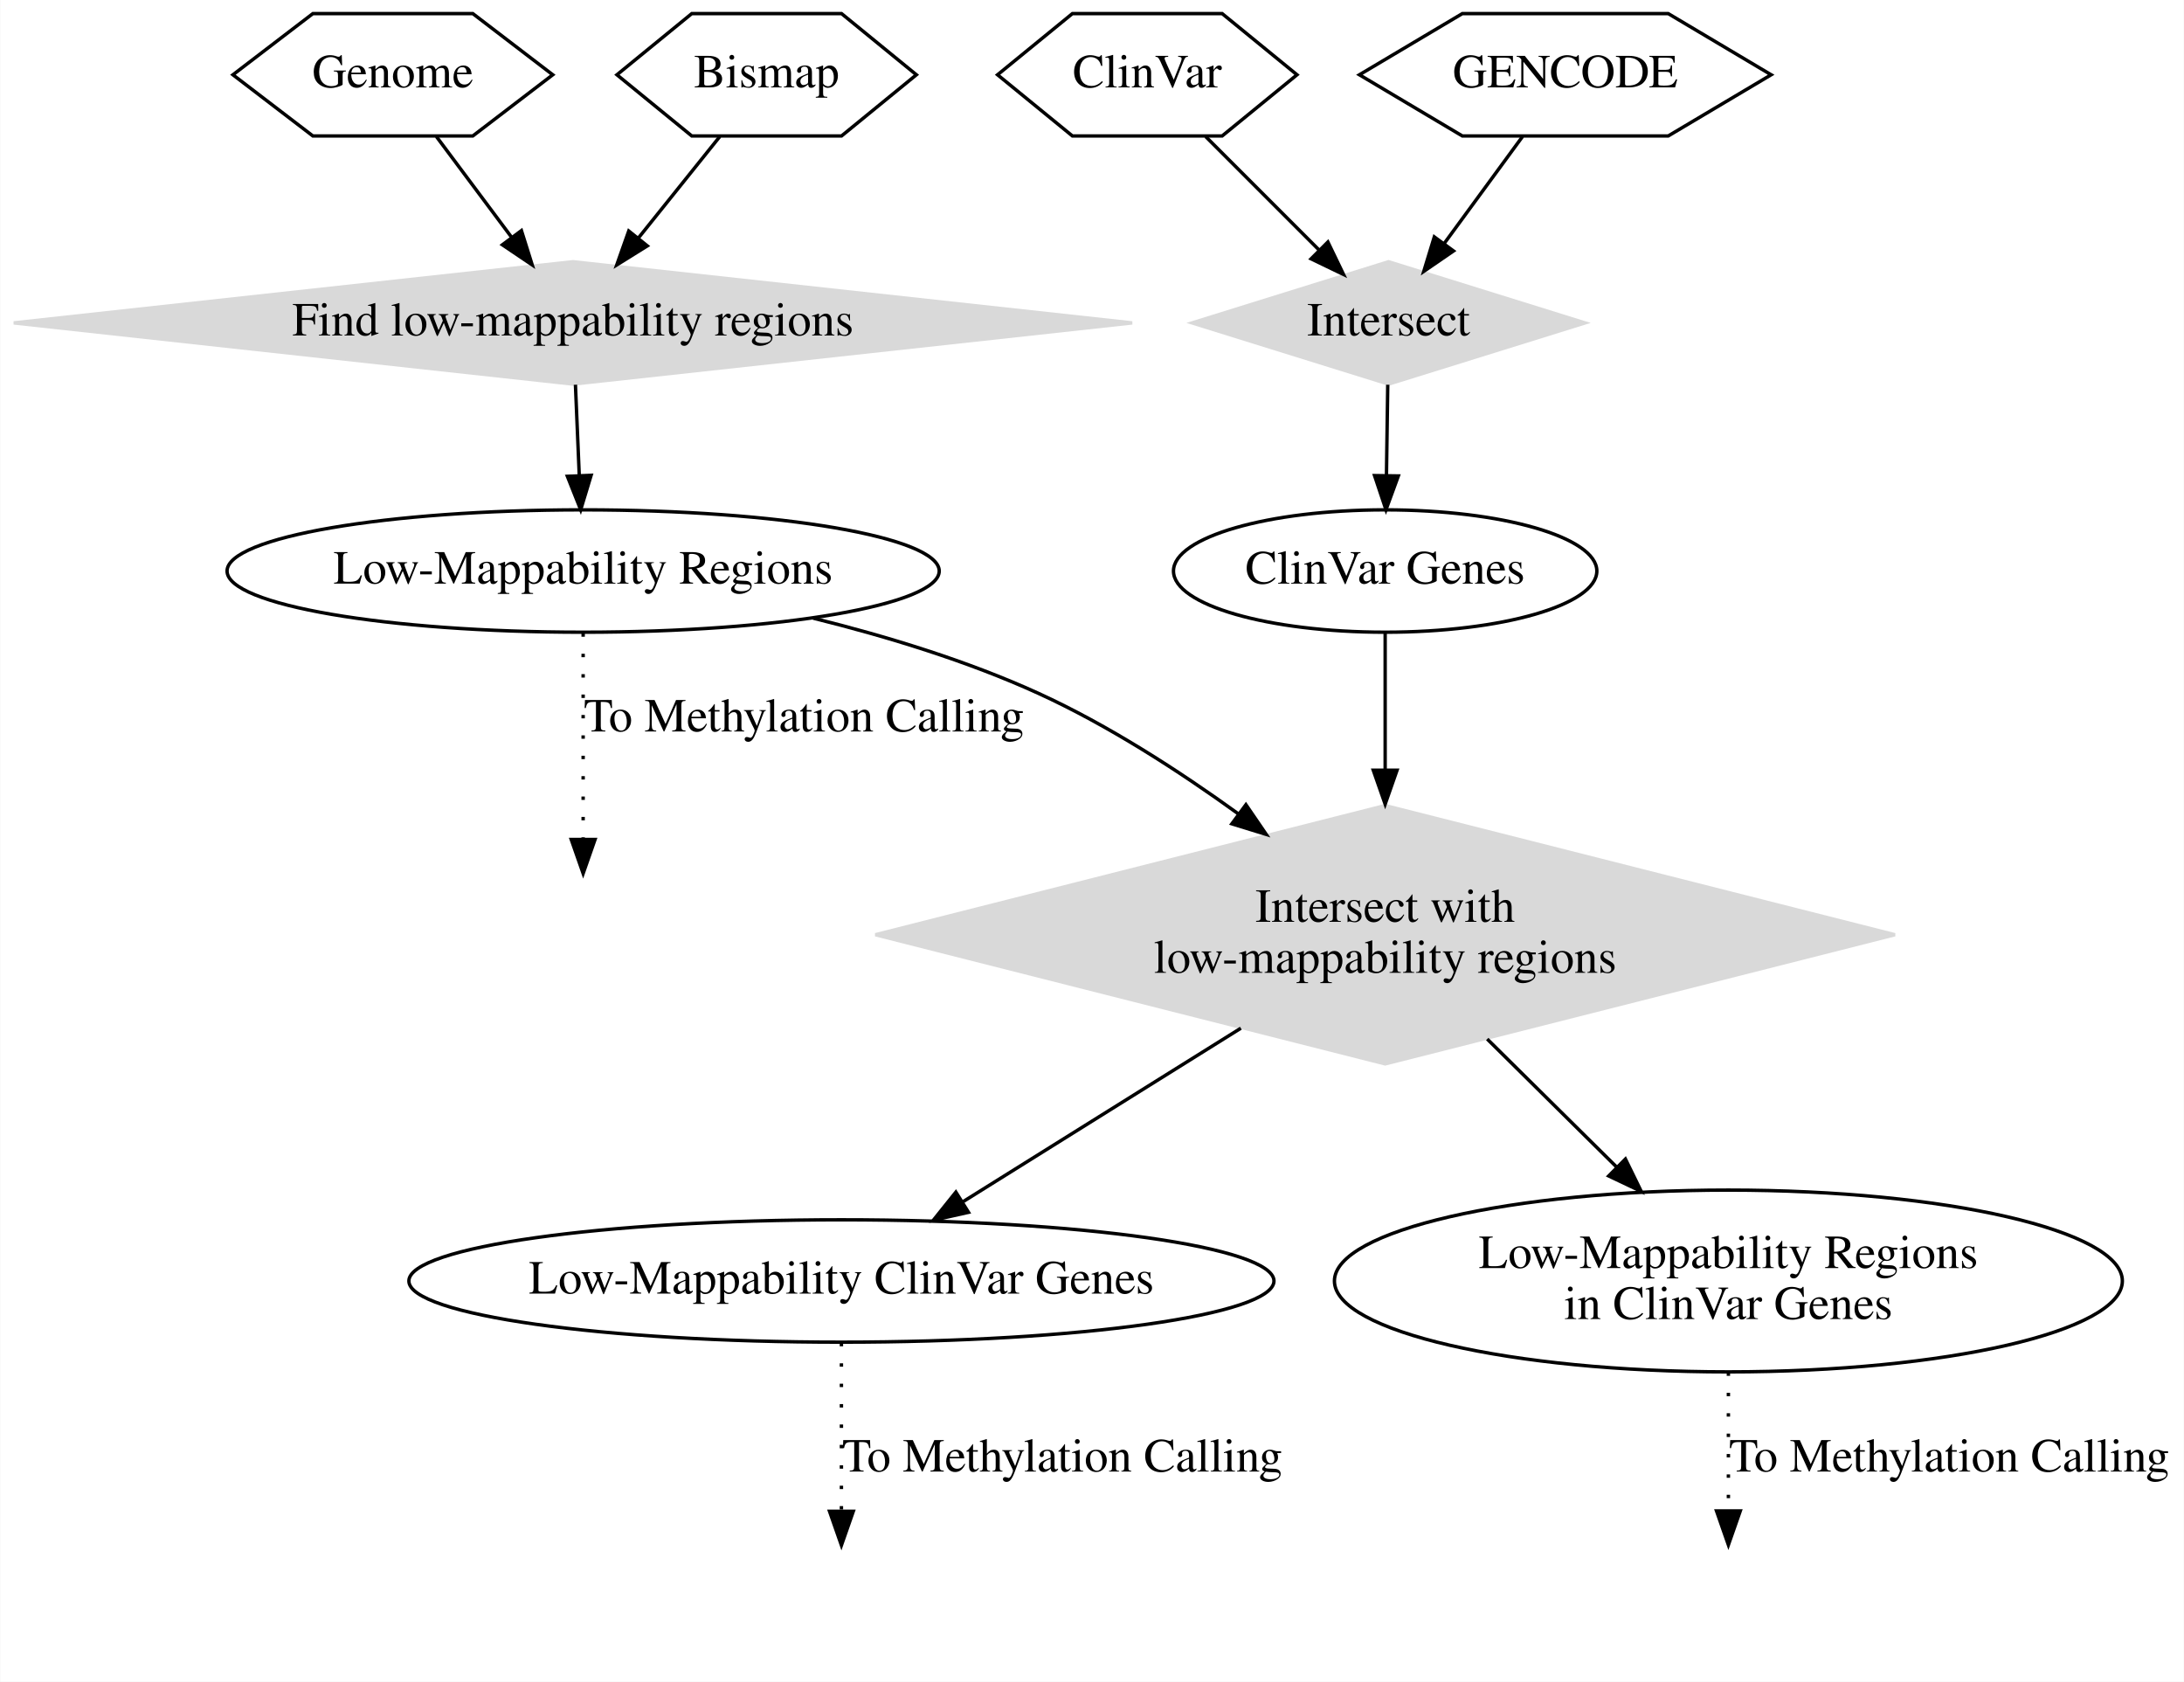
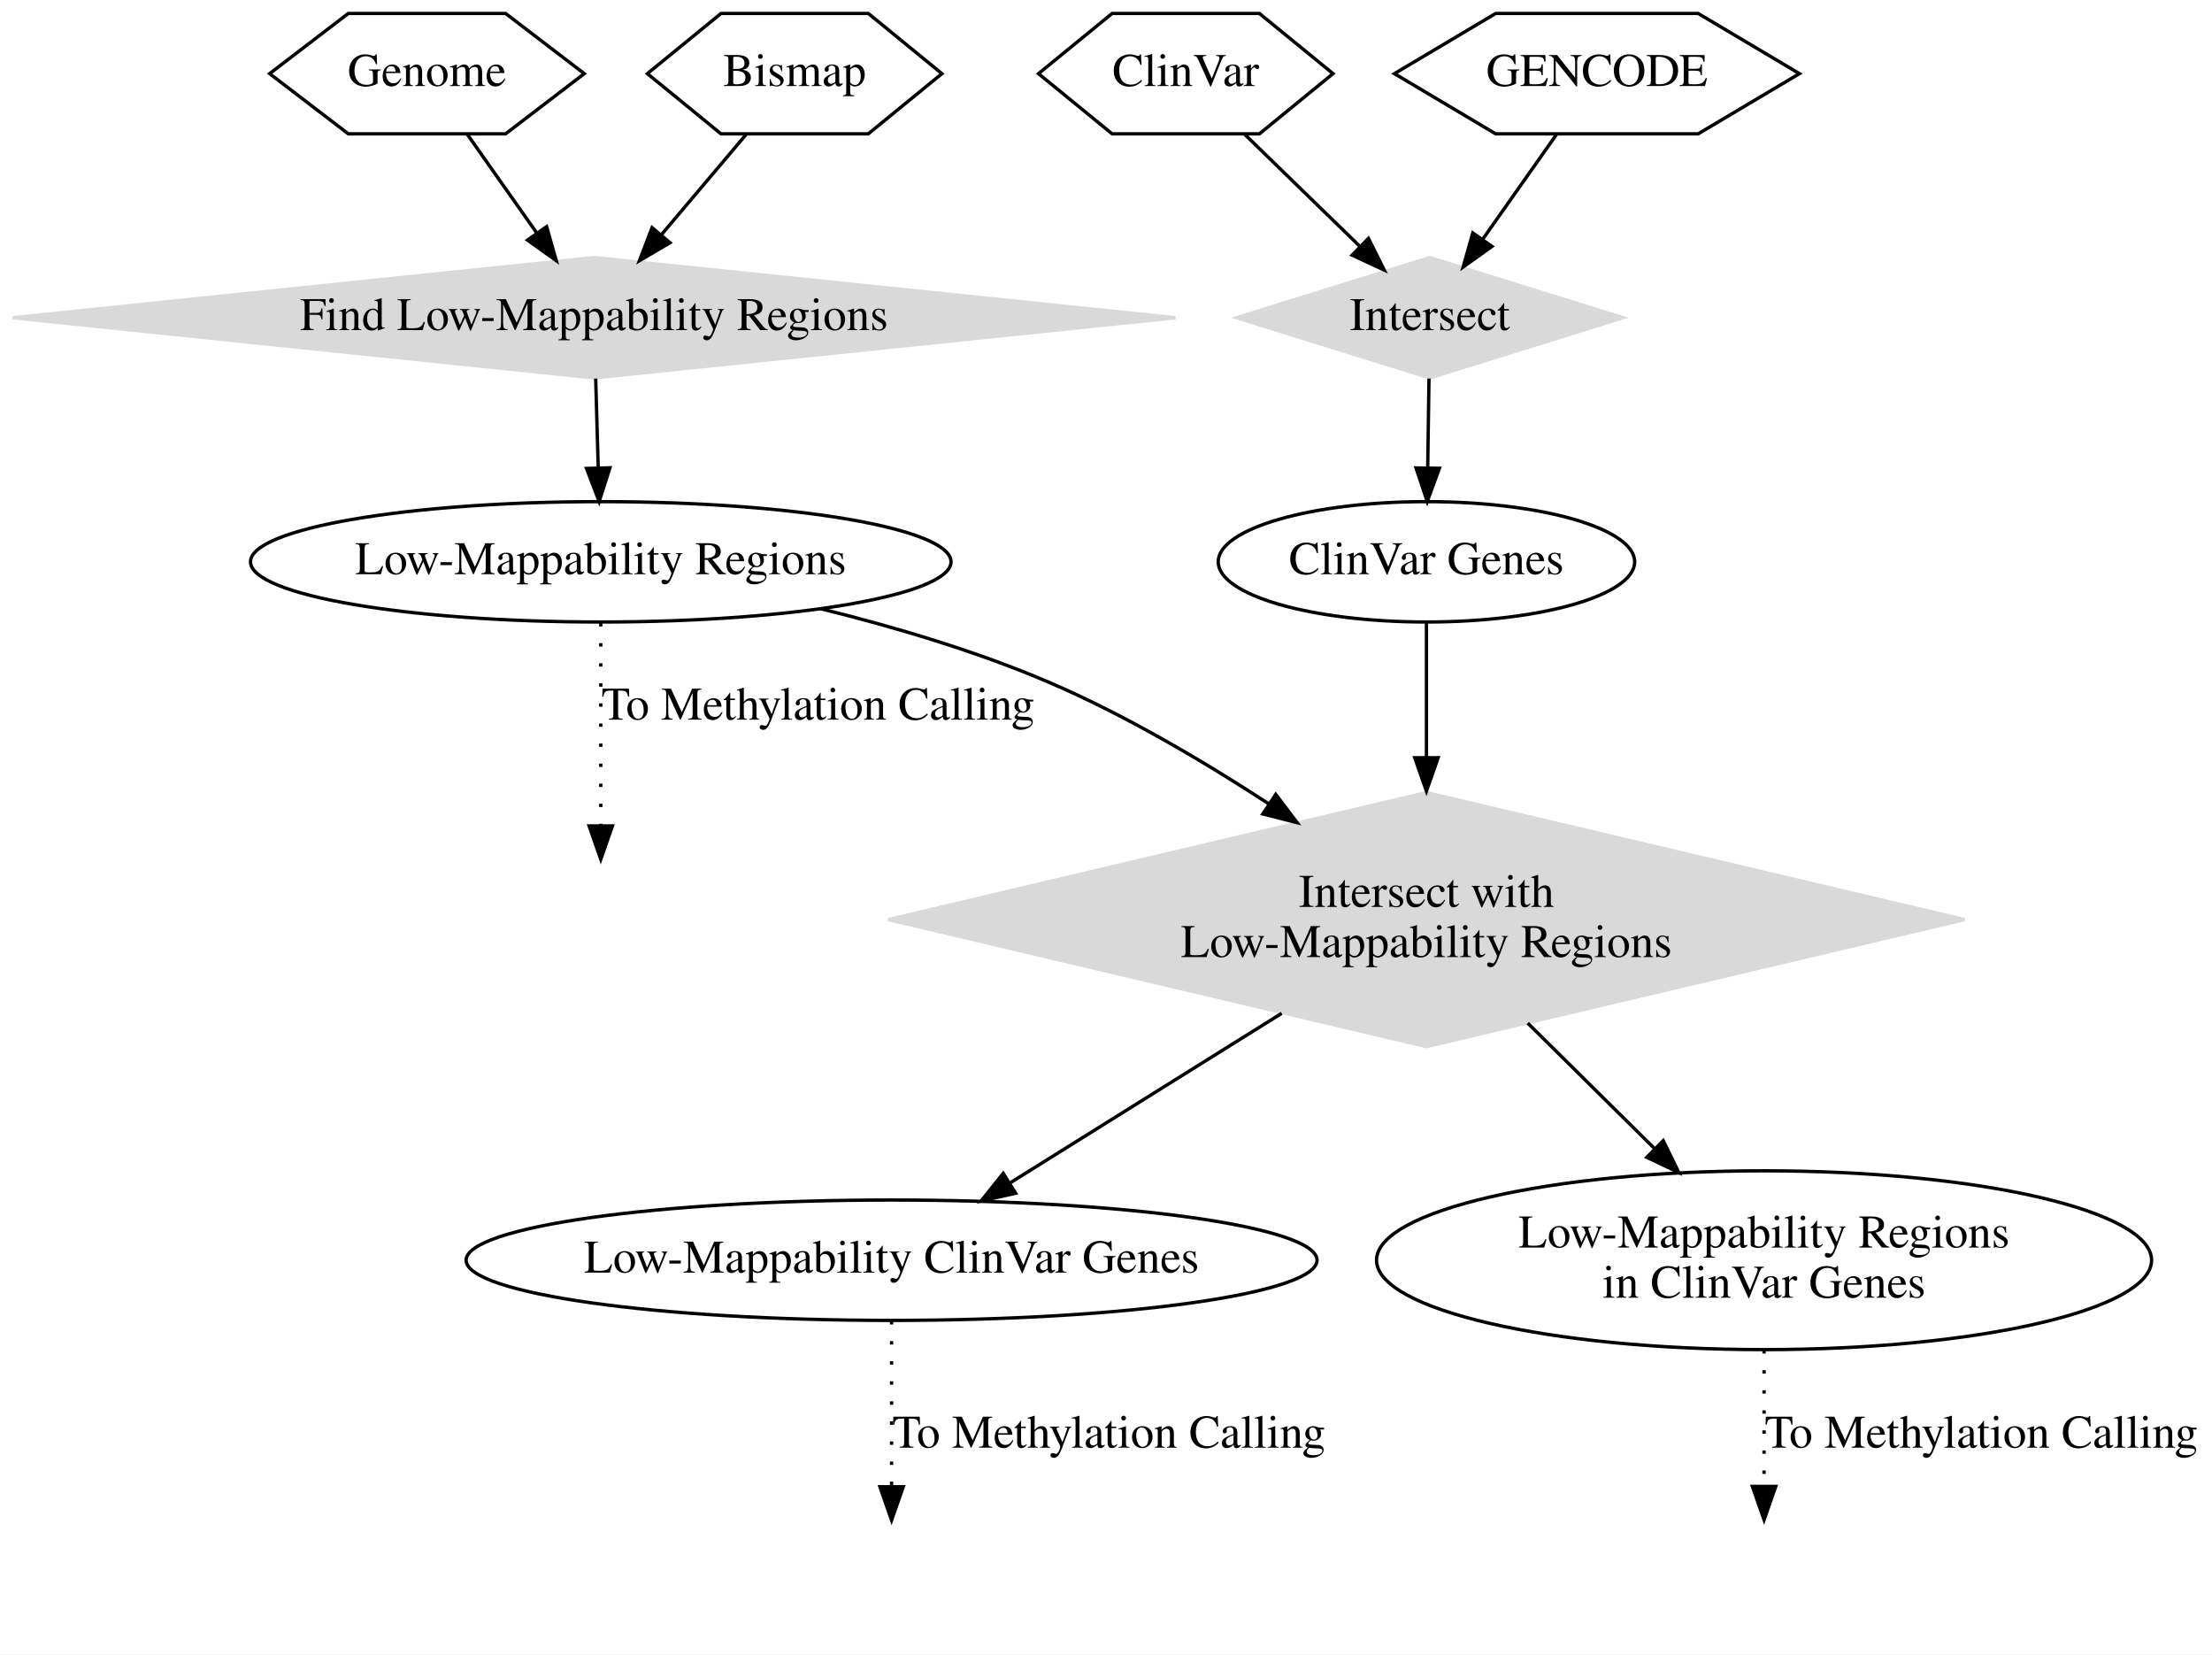
- <svg xmlns="http://www.w3.org/2000/svg" width="643pt" height="495pt" viewBox="0.00 0.00 642.53 494.74">
+ <svg xmlns="http://www.w3.org/2000/svg" width="662pt" height="495pt" viewBox="0.00 0.00 661.72 494.74">
  <g id="graph0" class="graph" transform="scale(1 1) rotate(0) translate(4 490.74)">
-     <polygon fill="white" stroke="transparent" points="-4,4 -4,-490.74 638.53,-490.74 638.53,4 -4,4" />
+     <polygon fill="white" stroke="transparent" points="-4,4 -4,-490.74 657.72,-490.74 657.72,4 -4,4" />
    <g id="node1" class="node">
-       <polygon fill="none" stroke="black" points="158.59,-468.74 135.06,-486.74 88,-486.74 64.47,-468.74 88,-450.74 135.06,-450.74 158.59,-468.74" />
-       <text text-anchor="middle" x="111.53" y="-465.04" font-family="Times,serif" font-size="14.00">Genome</text>
+       <polygon fill="none" stroke="black" points="170.78,-468.74 147.25,-486.74 100.19,-486.74 76.66,-468.74 100.19,-450.74 147.25,-450.74 170.78,-468.74" />
+       <text text-anchor="middle" x="123.72" y="-465.04" font-family="Times,serif" font-size="14.00">Genome</text>
    </g>
    <g id="node7" class="node">
-       <polygon fill="#d9d9d9" stroke="#d9d9d9" points="164.53,-413.74 -0.03,-395.74 164.53,-377.74 329.09,-395.74 164.53,-413.74" />
-       <text text-anchor="middle" x="164.53" y="-392.04" font-family="Times,serif" font-size="14.00">Find low-mappability regions</text>
+       <polygon fill="#d9d9d9" stroke="#d9d9d9" points="173.72,-413.74 -0.22,-395.74 173.72,-377.74 347.66,-395.74 173.72,-413.74" />
+       <text text-anchor="middle" x="173.72" y="-392.04" font-family="Times,serif" font-size="14.00">Find Low-Mappability Regions</text>
    </g>
    <g id="edge5" class="edge">
-       <path fill="none" stroke="black" d="M124.36,-450.55C130.99,-441.67 139.2,-430.67 146.47,-420.94" />
-       <polygon fill="black" stroke="black" points="149.37,-422.9 152.54,-412.8 143.76,-418.72 149.37,-422.9" />
+       <path fill="none" stroke="black" d="M135.82,-450.55C142.02,-441.75 149.67,-430.89 156.47,-421.23" />
+       <polygon fill="black" stroke="black" points="159.52,-422.99 162.41,-412.8 153.79,-418.96 159.52,-422.99" />
    </g>
    <g id="node2" class="node">
-       <polygon fill="none" stroke="black" points="377.59,-468.74 355.56,-486.74 311.5,-486.74 289.47,-468.74 311.5,-450.74 355.56,-450.74 377.59,-468.74" />
-       <text text-anchor="middle" x="333.53" y="-465.04" font-family="Times,serif" font-size="14.00">ClinVar</text>
+       <polygon fill="none" stroke="black" points="394.78,-468.74 372.75,-486.74 328.69,-486.74 306.66,-468.74 328.69,-450.74 372.75,-450.74 394.78,-468.74" />
+       <text text-anchor="middle" x="350.72" y="-465.04" font-family="Times,serif" font-size="14.00">ClinVar</text>
    </g>
    <g id="node5" class="node">
-       <polygon fill="#d9d9d9" stroke="#d9d9d9" points="404.53,-413.74 346.72,-395.74 404.53,-377.74 462.34,-395.74 404.53,-413.74" />
-       <text text-anchor="middle" x="404.53" y="-392.04" font-family="Times,serif" font-size="14.00">Intersect</text>
+       <polygon fill="#d9d9d9" stroke="#d9d9d9" points="423.72,-413.74 365.91,-395.74 423.72,-377.74 481.53,-395.74 423.72,-413.74" />
+       <text text-anchor="middle" x="423.72" y="-392.04" font-family="Times,serif" font-size="14.00">Intersect</text>
    </g>
    <g id="edge1" class="edge">
-       <path fill="none" stroke="black" d="M350.72,-450.55C360.76,-440.51 373.49,-427.78 384.04,-417.23" />
-       <polygon fill="black" stroke="black" points="386.68,-419.54 391.28,-409.99 381.73,-414.59 386.68,-419.54" />
+       <path fill="none" stroke="black" d="M368.39,-450.55C378.71,-440.51 391.8,-427.78 402.66,-417.23" />
+       <polygon fill="black" stroke="black" points="405.37,-419.47 410.1,-409.99 400.49,-414.45 405.37,-419.47" />
    </g>
    <g id="node3" class="node">
-       <polygon fill="none" stroke="black" points="517.11,-468.74 486.82,-486.74 426.24,-486.74 395.95,-468.74 426.24,-450.74 486.82,-450.74 517.11,-468.74" />
-       <text text-anchor="middle" x="456.53" y="-465.04" font-family="Times,serif" font-size="14.00">GENCODE</text>
+       <polygon fill="none" stroke="black" points="534.3,-468.74 504.01,-486.74 443.43,-486.74 413.14,-468.74 443.43,-450.74 504.01,-450.74 534.3,-468.74" />
+       <text text-anchor="middle" x="473.72" y="-465.04" font-family="Times,serif" font-size="14.00">GENCODE</text>
    </g>
    <g id="edge2" class="edge">
-       <path fill="none" stroke="black" d="M443.94,-450.55C436.99,-441.06 428.28,-429.17 420.81,-418.98" />
-       <polygon fill="black" stroke="black" points="423.64,-416.91 414.9,-410.91 417.99,-421.04 423.64,-416.91" />
+       <path fill="none" stroke="black" d="M461.62,-450.55C455,-441.16 446.72,-429.4 439.6,-419.28" />
+       <polygon fill="black" stroke="black" points="442.32,-417.07 433.7,-410.91 436.59,-421.1 442.32,-417.07" />
    </g>
    <g id="node4" class="node">
-       <polygon fill="none" stroke="black" points="265.59,-468.74 243.56,-486.74 199.5,-486.74 177.47,-468.74 199.5,-450.74 243.56,-450.74 265.59,-468.74" />
-       <text text-anchor="middle" x="221.53" y="-465.04" font-family="Times,serif" font-size="14.00">Bismap</text>
+       <polygon fill="none" stroke="black" points="277.78,-468.74 255.75,-486.74 211.69,-486.74 189.66,-468.74 211.69,-450.74 255.75,-450.74 277.78,-468.74" />
+       <text text-anchor="middle" x="233.72" y="-465.04" font-family="Times,serif" font-size="14.00">Bismap</text>
    </g>
    <g id="edge4" class="edge">
-       <path fill="none" stroke="black" d="M207.73,-450.55C200.52,-441.58 191.59,-430.45 183.72,-420.64" />
-       <polygon fill="black" stroke="black" points="186.41,-418.4 177.42,-412.8 180.95,-422.78 186.41,-418.4" />
+       <path fill="none" stroke="black" d="M219.2,-450.55C211.61,-441.58 202.2,-430.45 193.92,-420.64" />
+       <polygon fill="black" stroke="black" points="196.42,-418.17 187.29,-412.8 191.07,-422.69 196.42,-418.17" />
    </g>
    <g id="node6" class="node">
-       <ellipse fill="none" stroke="black" cx="403.53" cy="-322.74" rx="62.29" ry="18" />
-       <text text-anchor="middle" x="403.53" y="-319.04" font-family="Times,serif" font-size="14.00">ClinVar Genes</text>
+       <ellipse fill="none" stroke="black" cx="422.72" cy="-322.74" rx="62.29" ry="18" />
+       <text text-anchor="middle" x="422.72" y="-319.04" font-family="Times,serif" font-size="14.00">ClinVar Genes</text>
    </g>
    <g id="edge3" class="edge">
-       <path fill="none" stroke="black" d="M404.29,-377.55C404.17,-369.53 404.04,-359.79 403.91,-350.81" />
-       <polygon fill="black" stroke="black" points="407.41,-350.72 403.77,-340.77 400.41,-350.82 407.41,-350.72" />
+       <path fill="none" stroke="black" d="M423.48,-377.55C423.37,-369.53 423.23,-359.79 423.1,-350.81" />
+       <polygon fill="black" stroke="black" points="426.6,-350.72 422.96,-340.77 419.6,-350.82 426.6,-350.72" />
    </g>
    <g id="node9" class="node">
-       <polygon fill="#d9d9d9" stroke="#d9d9d9" points="403.53,-253.74 253.53,-215.74 403.53,-177.74 553.53,-215.74 403.53,-253.74" />
-       <text text-anchor="middle" x="403.53" y="-219.54" font-family="Times,serif" font-size="14.00">Intersect with</text>
-       <text text-anchor="middle" x="403.53" y="-204.54" font-family="Times,serif" font-size="14.00">low-mappability regions</text>
+       <polygon fill="#d9d9d9" stroke="#d9d9d9" points="422.72,-253.74 261.72,-215.74 422.72,-177.74 583.72,-215.74 422.72,-253.74" />
+       <text text-anchor="middle" x="422.72" y="-219.54" font-family="Times,serif" font-size="14.00">Intersect with</text>
+       <text text-anchor="middle" x="422.72" y="-204.54" font-family="Times,serif" font-size="14.00">Low-Mappability Regions</text>
    </g>
    <g id="edge7" class="edge">
-       <path fill="none" stroke="black" d="M403.53,-304.4C403.53,-293.43 403.53,-278.68 403.53,-264.4" />
-       <polygon fill="black" stroke="black" points="407.03,-264.15 403.53,-254.15 400.03,-264.15 407.03,-264.15" />
+       <path fill="none" stroke="black" d="M422.72,-304.4C422.72,-293.43 422.72,-278.68 422.72,-264.4" />
+       <polygon fill="black" stroke="black" points="426.22,-264.15 422.72,-254.15 419.22,-264.15 426.22,-264.15" />
    </g>
    <g id="node8" class="node">
-       <ellipse fill="none" stroke="black" cx="167.53" cy="-322.74" rx="104.78" ry="18" />
-       <text text-anchor="middle" x="167.53" y="-319.04" font-family="Times,serif" font-size="14.00">Low-Mappability Regions</text>
+       <ellipse fill="none" stroke="black" cx="175.72" cy="-322.74" rx="104.78" ry="18" />
+       <text text-anchor="middle" x="175.72" y="-319.04" font-family="Times,serif" font-size="14.00">Low-Mappability Regions</text>
    </g>
    <g id="edge6" class="edge">
-       <path fill="none" stroke="black" d="M165.26,-377.55C165.59,-369.53 166.01,-359.79 166.39,-350.81" />
-       <polygon fill="black" stroke="black" points="169.88,-350.91 166.81,-340.77 162.89,-350.61 169.88,-350.91" />
+       <path fill="none" stroke="black" d="M174.2,-377.55C174.43,-369.53 174.71,-359.79 174.96,-350.81" />
+       <polygon fill="black" stroke="black" points="178.46,-350.86 175.24,-340.77 171.46,-350.67 178.46,-350.86" />
    </g>
    <g id="edge8" class="edge">
-       <path fill="none" stroke="black" d="M235.21,-308.88C256.94,-303.5 280.75,-296.23 301.53,-286.74 322.01,-277.38 342.82,-263.95 360.26,-251.35" />
-       <polygon fill="black" stroke="black" points="362.56,-254 368.54,-245.25 358.41,-248.37 362.56,-254" />
+       <path fill="none" stroke="black" d="M241.44,-308.73C263.6,-303.26 288.17,-295.98 309.72,-286.74 332.45,-277 355.94,-263.15 375.58,-250.34" />
+       <polygon fill="black" stroke="black" points="377.64,-253.18 384.04,-244.73 373.77,-247.34 377.64,-253.18" />
    </g>
    <g id="edge11" class="edge">
-       <path fill="none" stroke="black" stroke-dasharray="1,5" d="M167.53,-304.4C167.53,-287.96 167.53,-263.02 167.53,-243.93" />
-       <polygon fill="black" stroke="black" points="171.03,-243.76 167.53,-233.76 164.03,-243.76 171.03,-243.76" />
-       <text text-anchor="middle" x="232.53" y="-275.54" font-family="Times,serif" font-size="14.00">To Methylation Calling</text>
+       <path fill="none" stroke="black" stroke-dasharray="1,5" d="M175.72,-304.4C175.72,-287.96 175.72,-263.02 175.72,-243.93" />
+       <polygon fill="black" stroke="black" points="179.22,-243.76 175.72,-233.76 172.22,-243.76 179.22,-243.76" />
+       <text text-anchor="middle" x="240.72" y="-275.54" font-family="Times,serif" font-size="14.00">To Methylation Calling</text>
    </g>
    <g id="node10" class="node">
-       <ellipse fill="none" stroke="black" cx="243.53" cy="-113.87" rx="127.28" ry="18" />
-       <text text-anchor="middle" x="243.53" y="-110.17" font-family="Times,serif" font-size="14.00">Low-Mappability ClinVar Genes</text>
+       <ellipse fill="none" stroke="black" cx="262.72" cy="-113.87" rx="127.28" ry="18" />
+       <text text-anchor="middle" x="262.72" y="-110.17" font-family="Times,serif" font-size="14.00">Low-Mappability ClinVar Genes</text>
    </g>
    <g id="edge9" class="edge">
-       <path fill="none" stroke="black" d="M361.07,-188.24C335.51,-172.28 303.34,-152.2 279.12,-137.08" />
-       <polygon fill="black" stroke="black" points="280.92,-134.08 270.58,-131.75 277.21,-140.02 280.92,-134.08" />
+       <path fill="none" stroke="black" d="M379.42,-187.71C353.98,-171.83 322.22,-152.01 298.26,-137.05" />
+       <polygon fill="black" stroke="black" points="299.82,-133.9 289.49,-131.58 296.12,-139.84 299.82,-133.9" />
    </g>
    <g id="node11" class="node">
-       <ellipse fill="none" stroke="black" cx="504.53" cy="-113.87" rx="115.93" ry="26.74" />
-       <text text-anchor="middle" x="504.53" y="-117.67" font-family="Times,serif" font-size="14.00">Low-Mappability Regions </text>
-       <text text-anchor="middle" x="504.53" y="-102.67" font-family="Times,serif" font-size="14.00">in ClinVar Genes</text>
+       <ellipse fill="none" stroke="black" cx="523.72" cy="-113.87" rx="115.93" ry="26.74" />
+       <text text-anchor="middle" x="523.72" y="-117.67" font-family="Times,serif" font-size="14.00">Low-Mappability Regions </text>
+       <text text-anchor="middle" x="523.72" y="-102.67" font-family="Times,serif" font-size="14.00">in ClinVar Genes</text>
    </g>
    <g id="edge10" class="edge">
-       <path fill="none" stroke="black" d="M433.56,-185.05C445.5,-173.24 459.28,-159.61 471.5,-147.53" />
-       <polygon fill="black" stroke="black" points="474.23,-149.75 478.88,-140.23 469.31,-144.77 474.23,-149.75" />
+       <path fill="none" stroke="black" d="M453.02,-184.78C464.96,-172.98 478.69,-159.39 490.86,-147.36" />
+       <polygon fill="black" stroke="black" points="493.56,-149.62 498.21,-140.1 488.64,-144.64 493.56,-149.62" />
    </g>
    <g id="edge12" class="edge">
-       <path fill="none" stroke="black" stroke-dasharray="1,5" d="M243.53,-95.65C243.53,-81.89 243.53,-62.34 243.53,-46.43" />
-       <polygon fill="black" stroke="black" points="247.03,-46.11 243.53,-36.11 240.03,-46.11 247.03,-46.11" />
-       <text text-anchor="middle" x="308.53" y="-57.8" font-family="Times,serif" font-size="14.00">To Methylation Calling</text>
+       <path fill="none" stroke="black" stroke-dasharray="1,5" d="M262.72,-95.65C262.72,-81.89 262.72,-62.34 262.72,-46.43" />
+       <polygon fill="black" stroke="black" points="266.22,-46.11 262.72,-36.11 259.22,-46.11 266.22,-46.11" />
+       <text text-anchor="middle" x="327.72" y="-57.8" font-family="Times,serif" font-size="14.00">To Methylation Calling</text>
    </g>
    <g id="edge13" class="edge">
-       <path fill="none" stroke="black" stroke-dasharray="1,5" d="M504.53,-86.97C504.53,-74.34 504.53,-59.14 504.53,-46.32" />
-       <polygon fill="black" stroke="black" points="508.03,-46.22 504.53,-36.22 501.03,-46.22 508.03,-46.22" />
-       <text text-anchor="middle" x="569.53" y="-57.8" font-family="Times,serif" font-size="14.00">To Methylation Calling</text>
+       <path fill="none" stroke="black" stroke-dasharray="1,5" d="M523.72,-86.97C523.72,-74.34 523.72,-59.14 523.72,-46.32" />
+       <polygon fill="black" stroke="black" points="527.22,-46.22 523.72,-36.22 520.22,-46.22 527.22,-46.22" />
+       <text text-anchor="middle" x="588.72" y="-57.8" font-family="Times,serif" font-size="14.00">To Methylation Calling</text>
    </g>
  </g>
</svg>
